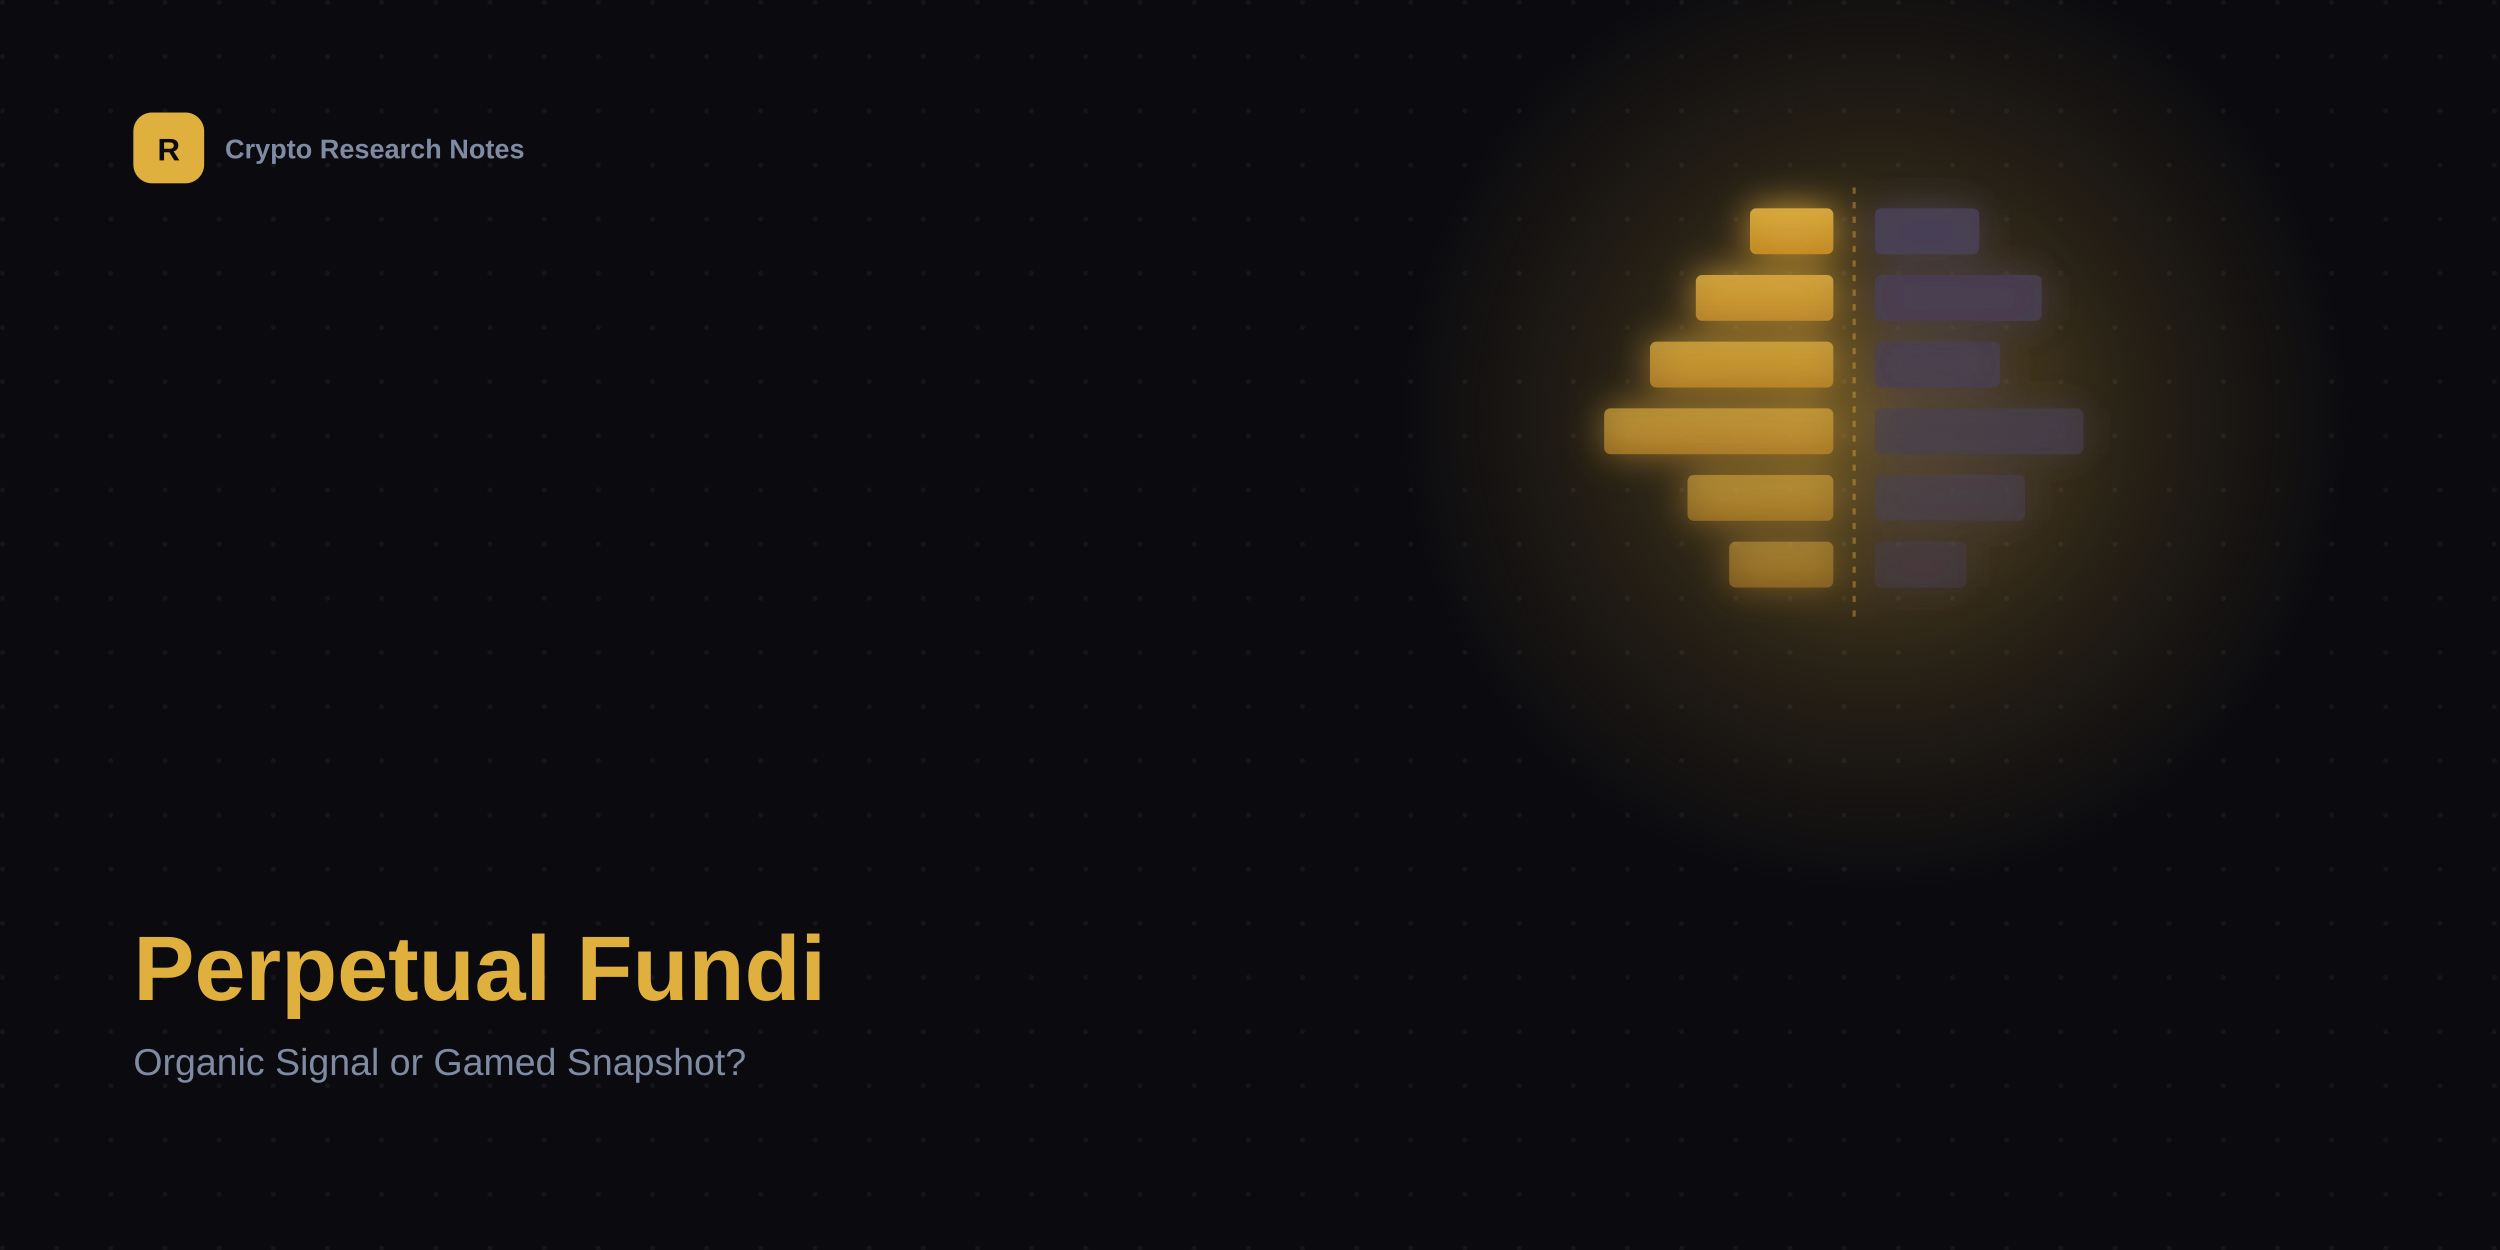
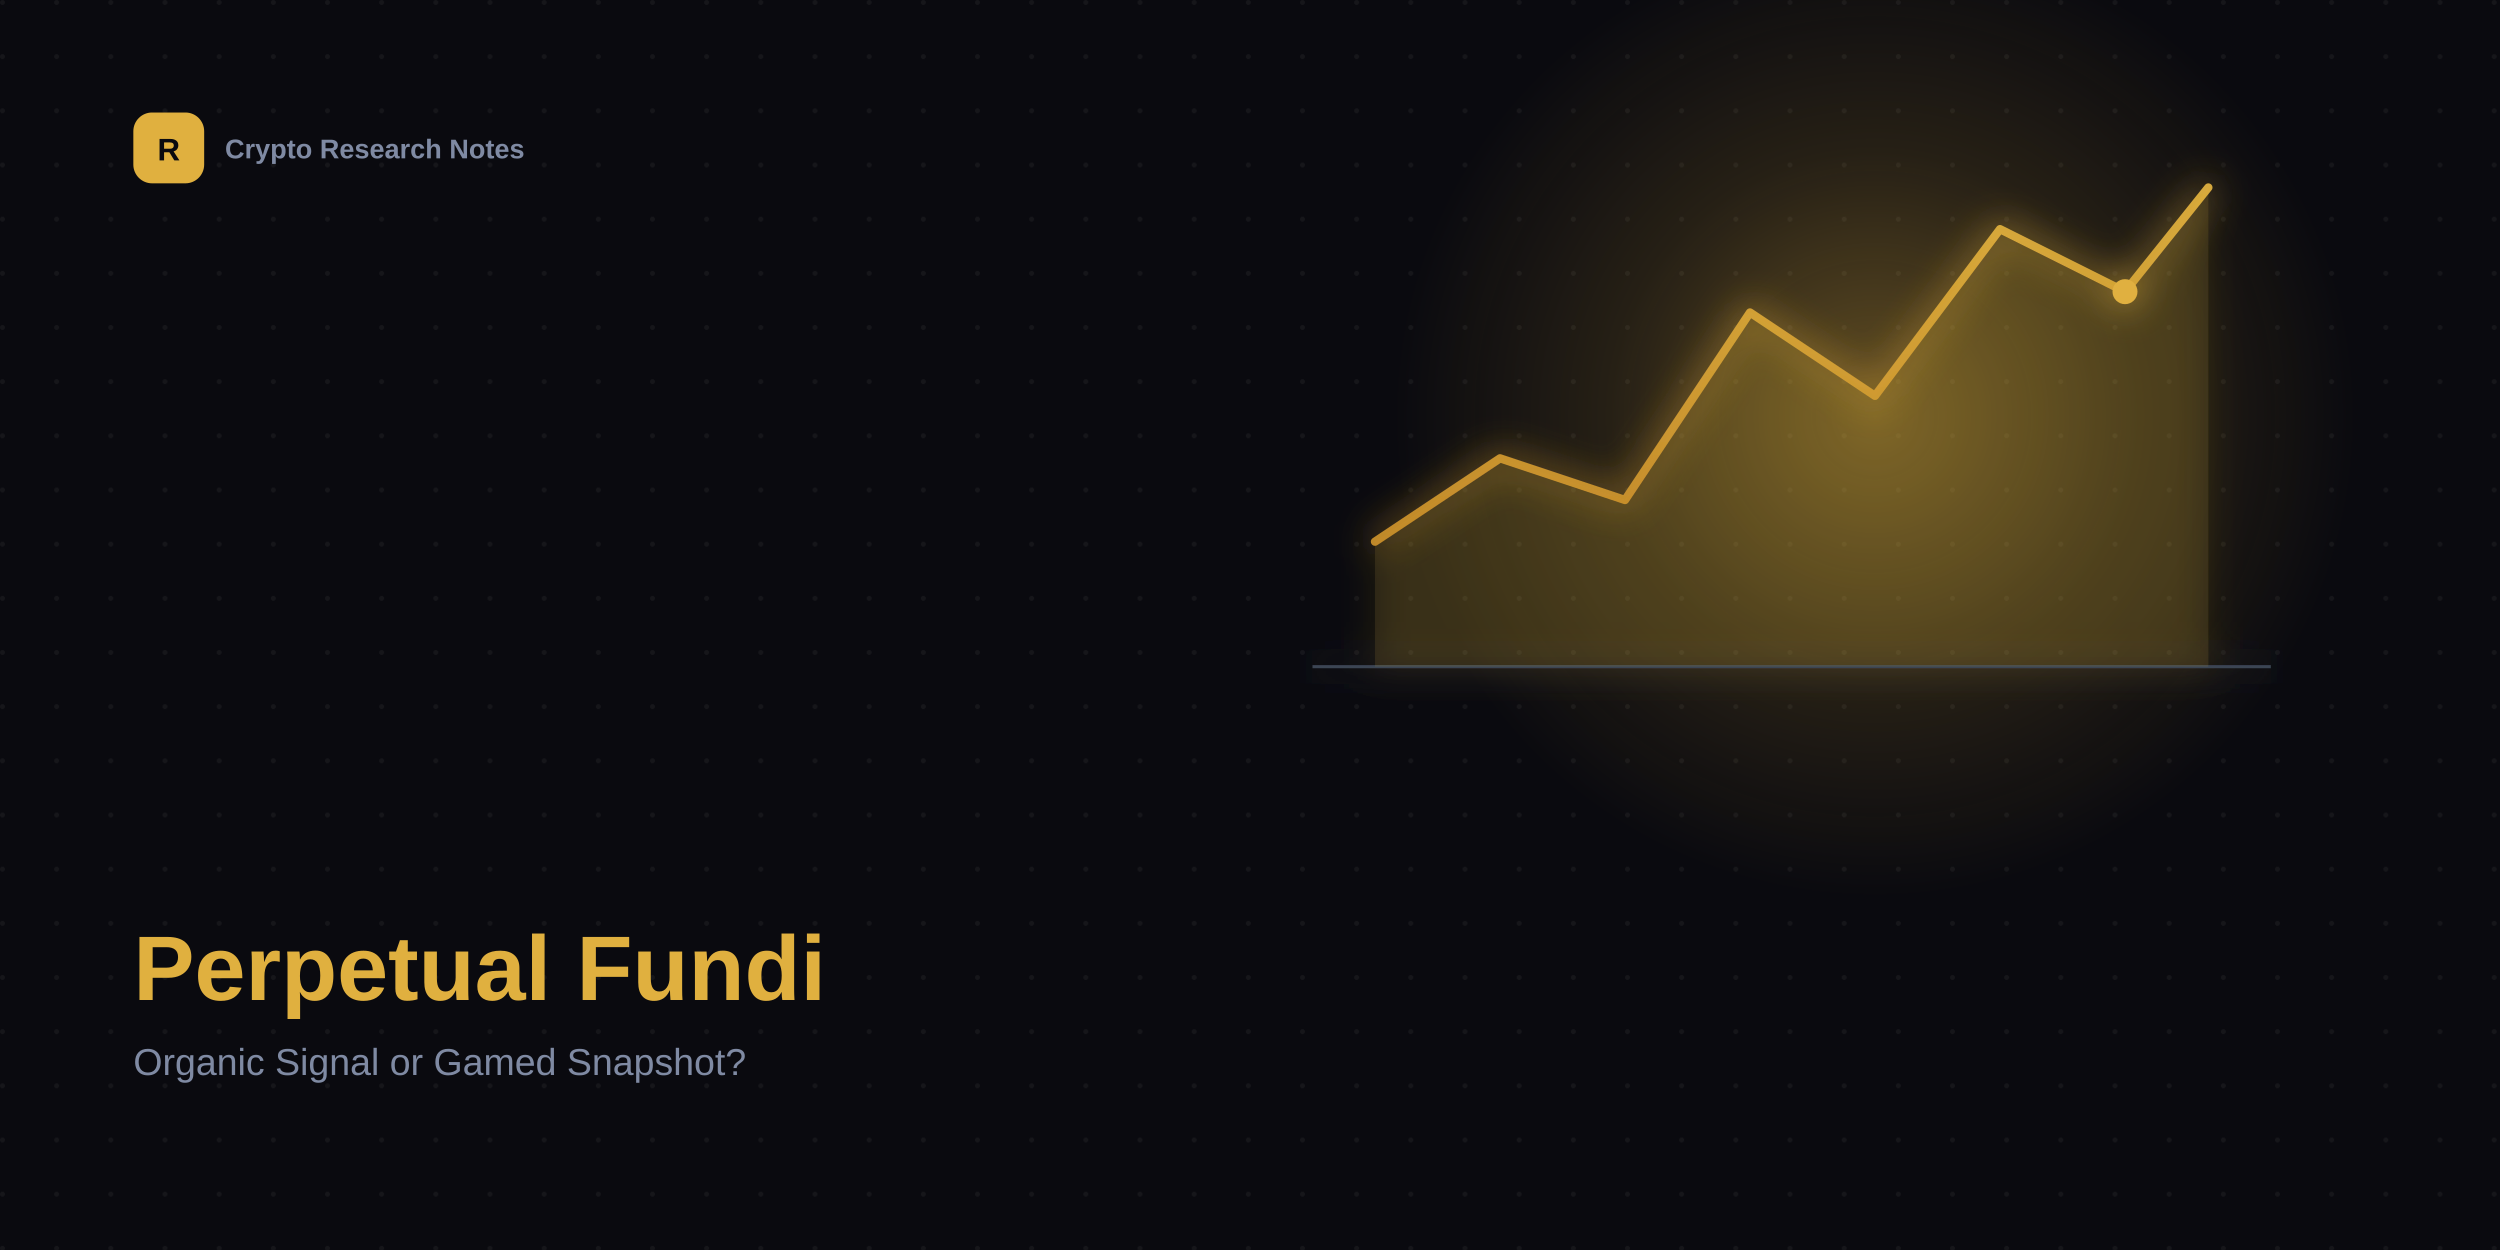
<svg xmlns="http://www.w3.org/2000/svg" viewBox="0 0 1200 600" role="img" aria-label="Perpetual Fundi：Organic Signal or Gamed Snapshot? 主题配图">
  <defs>
    <radialGradient id="glowperpetualfen" cx="50%" cy="50%" r="50%">
      <stop offset="0%" stop-color="#e0b03f" stop-opacity="0.42" />
      <stop offset="55%" stop-color="#e0b03f" stop-opacity="0.13" />
      <stop offset="100%" stop-color="#e0b03f" stop-opacity="0" />
    </radialGradient>
    <linearGradient id="barperpetualfen" x1="0" y1="1" x2="0" y2="0">
      <stop offset="0%" stop-color="#c98f2a" stop-opacity="0.95" />
      <stop offset="100%" stop-color="#e0b03f" stop-opacity="0.95" />
    </linearGradient>
    <filter id="softperpetualfen" x="-80%" y="-80%" width="260%" height="260%">
      <feGaussianBlur stdDeviation="9" result="b" />
      <feMerge>
        <feMergeNode in="b" />
        <feMergeNode in="SourceGraphic" />
      </feMerge>
    </filter>
    <pattern id="dotsperpetualfen" width="26" height="26" patternUnits="userSpaceOnUse">
      <circle cx="1.2" cy="1.2" r="1.2" fill="#ffffff" fill-opacity="0.05" />
    </pattern>
  </defs>
  <rect width="1200" height="600" fill="#0a0a0f" />
  <rect width="1200" height="600" fill="url(#dotsperpetualfen)" />
  <g transform="translate(64,54)">
    <rect x="0" y="0" width="34" height="34" rx="9" fill="#e0b03f" />
    <text x="17" y="23" font-family="'Segoe UI',Arial,sans-serif" font-size="15" font-weight="700" fill="#0a0a0f" text-anchor="middle">R</text>
    <text x="44" y="22" font-family="'Segoe UI',Arial,sans-serif" font-size="13" font-weight="600" fill="#7f8aa3">Crypto Research Notes</text>
  </g>
  <circle cx="900" cy="200" r="230" fill="url(#glowperpetualfen)" />
  <g filter="url(#softperpetualfen)">
-     <line x1="890" y1="90" x2="890" y2="300" stroke="#e0b03f" stroke-width="1.5" opacity="0.4" stroke-dasharray="3 4" />
-     <rect x="840" y="100" width="40" height="22" rx="3" fill="url(#barperpetualfen)" opacity="0.95" />
-     <rect x="814" y="132" width="66" height="22" rx="3" fill="url(#barperpetualfen)" opacity="0.85" />
-     <rect x="792" y="164" width="88" height="22" rx="3" fill="url(#barperpetualfen)" opacity="0.75" />
-     <rect x="770" y="196" width="110" height="22" rx="3" fill="url(#barperpetualfen)" opacity="0.65" />
-     <rect x="810" y="228" width="70" height="22" rx="3" fill="url(#barperpetualfen)" opacity="0.55" />
-     <rect x="830" y="260" width="50" height="22" rx="3" fill="url(#barperpetualfen)" opacity="0.45" />
-     <rect x="900" y="100" width="50" height="22" rx="3" fill="#4a4054" opacity="0.9" />
-     <rect x="900" y="132" width="80" height="22" rx="3" fill="#4a4054" opacity="0.8" />
-     <rect x="900" y="164" width="60" height="22" rx="3" fill="#4a4054" opacity="0.7" />
-     <rect x="900" y="196" width="100" height="22" rx="3" fill="#4a4054" opacity="0.6" />
-     <rect x="900" y="228" width="72" height="22" rx="3" fill="#4a4054" opacity="0.5" />
-     <rect x="900" y="260" width="44" height="22" rx="3" fill="#4a4054" opacity="0.4" />
+     <line x1="630" y1="320" x2="1090" y2="320" stroke="#3a4452" stroke-width="1.5" />
+     <polygon points="660,320 660,260 720,220 780,240 840,150 900,190 960,110 1020,140 1060,90 1060,320" fill="#e0b03f" opacity="0.12" />
+     <polyline points="660,260 720,220 780,240 840,150 900,190 960,110 1020,140 1060,90" fill="none" stroke="url(#barperpetualfen)" stroke-width="4" stroke-linecap="round" stroke-linejoin="round" />
+     <circle cx="1020" cy="140" r="6" fill="#e0b03f" />
  </g>
  <g font-family="'Segoe UI',Arial,sans-serif" font-weight="800">
    <text font-size="44" fill="#e0b03f">
      <tspan x="64" y="480">Perpetual Fundi</tspan>
    </text>
  </g>
  <text x="64" y="516" font-family="'Segoe UI',Arial,sans-serif" font-size="18" fill="#7f8aa3">Organic Signal or Gamed Snapshot?</text>
</svg>
